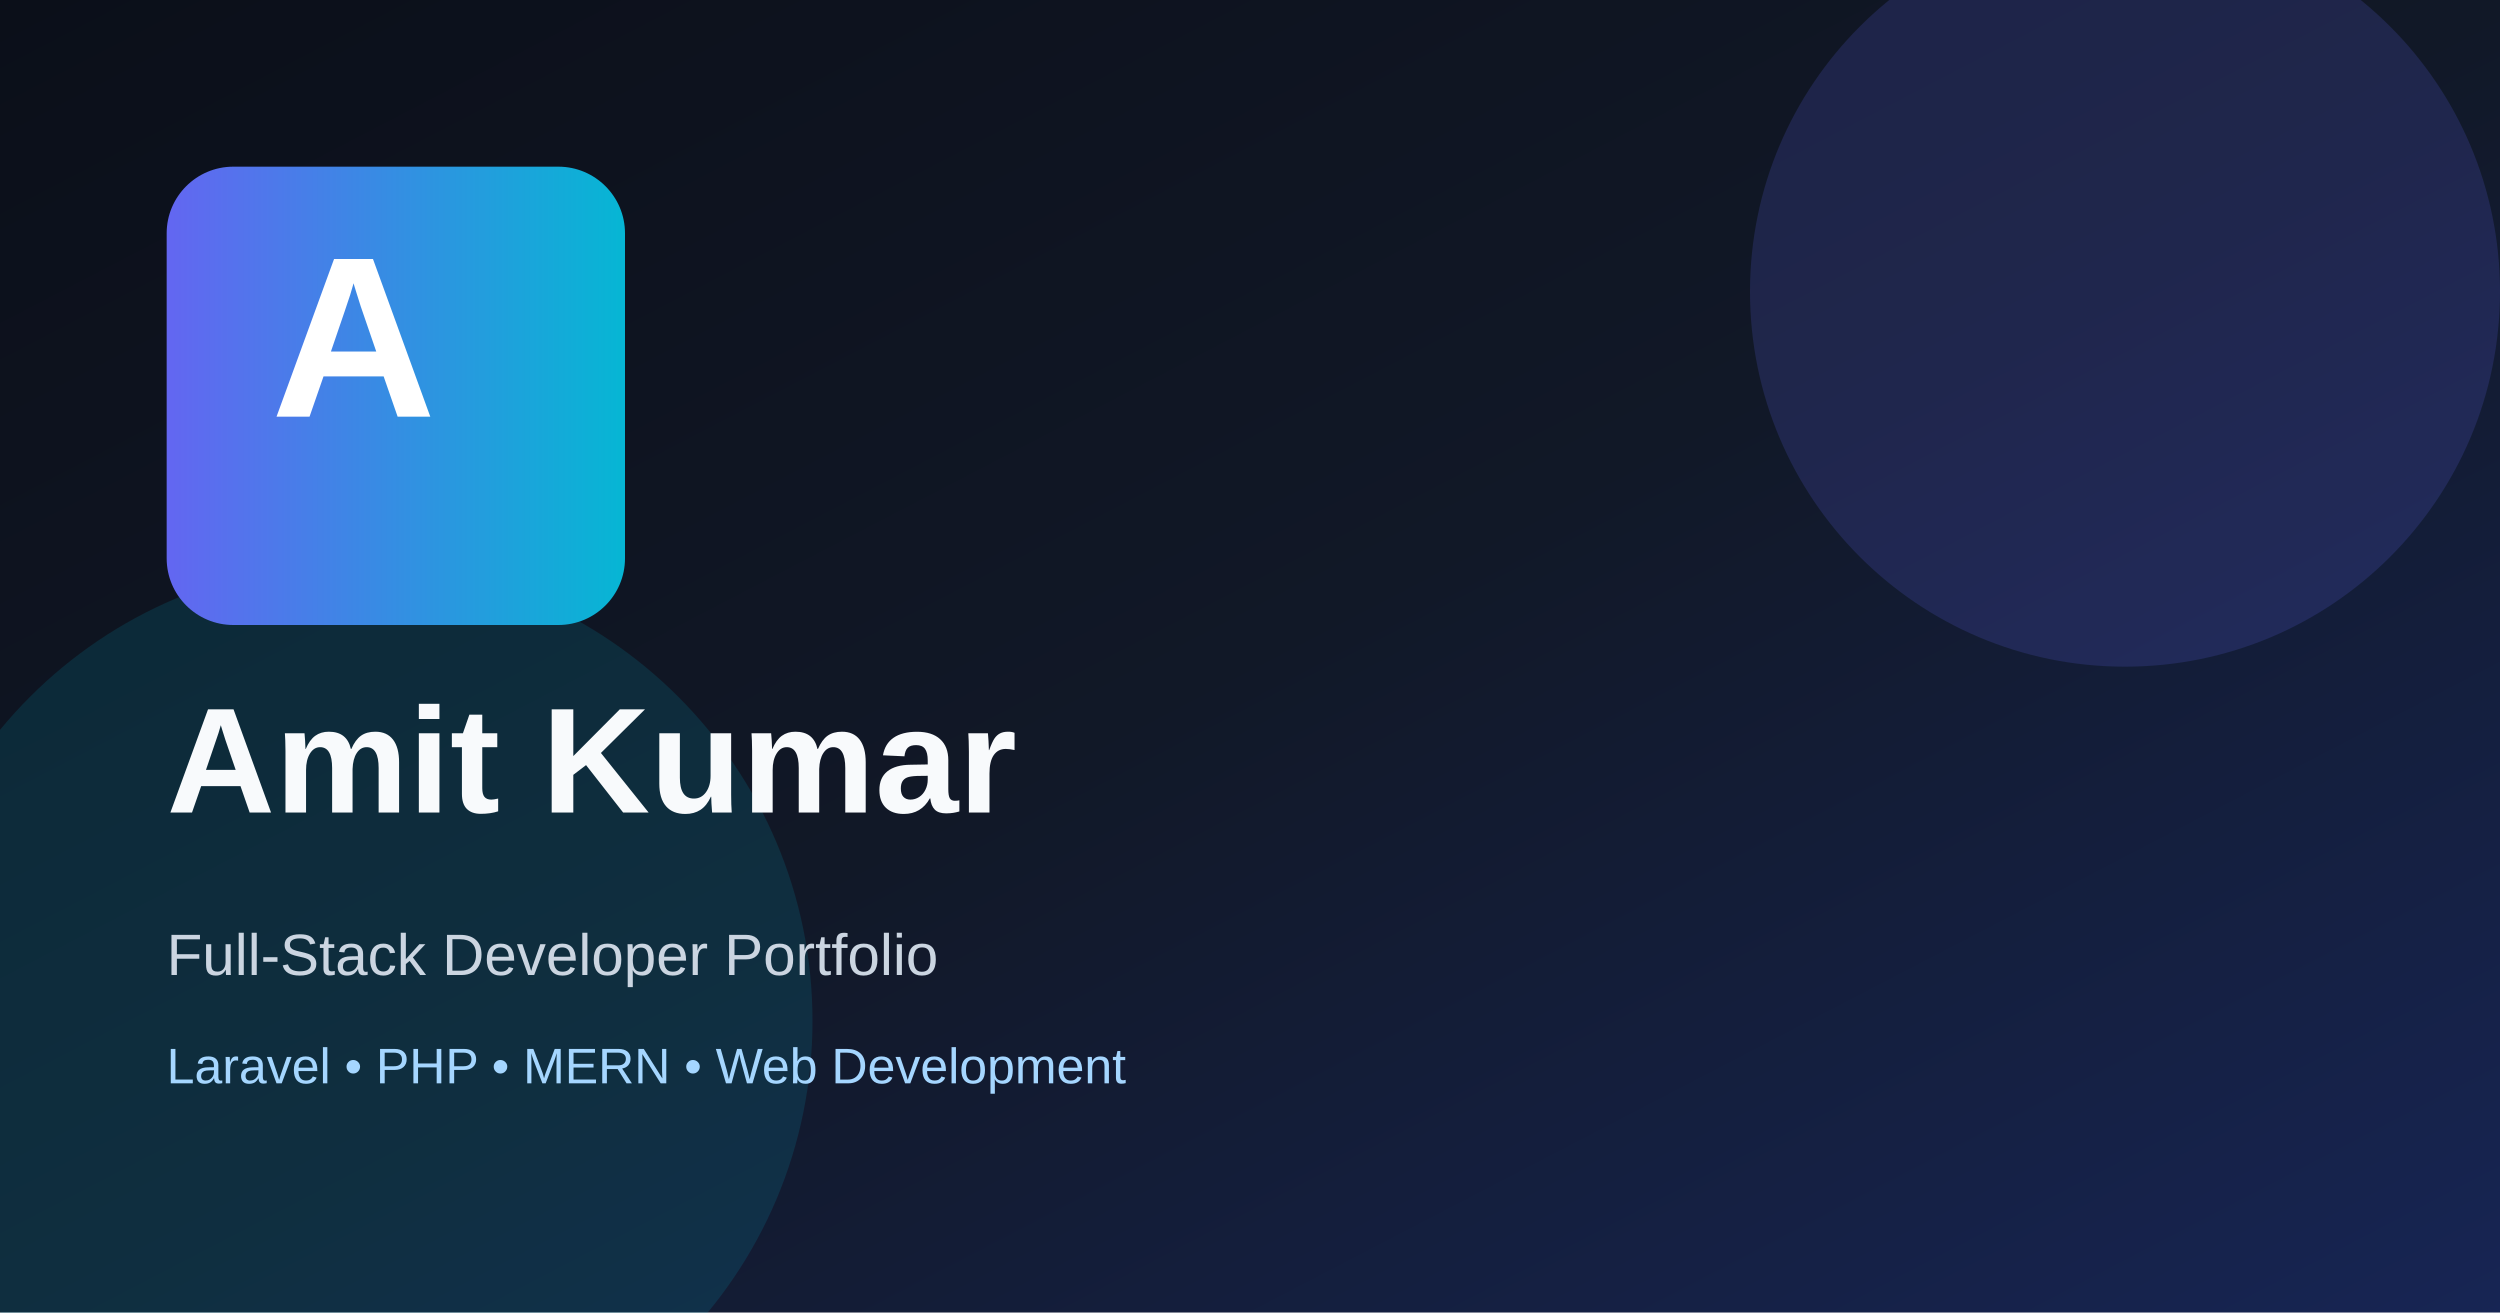
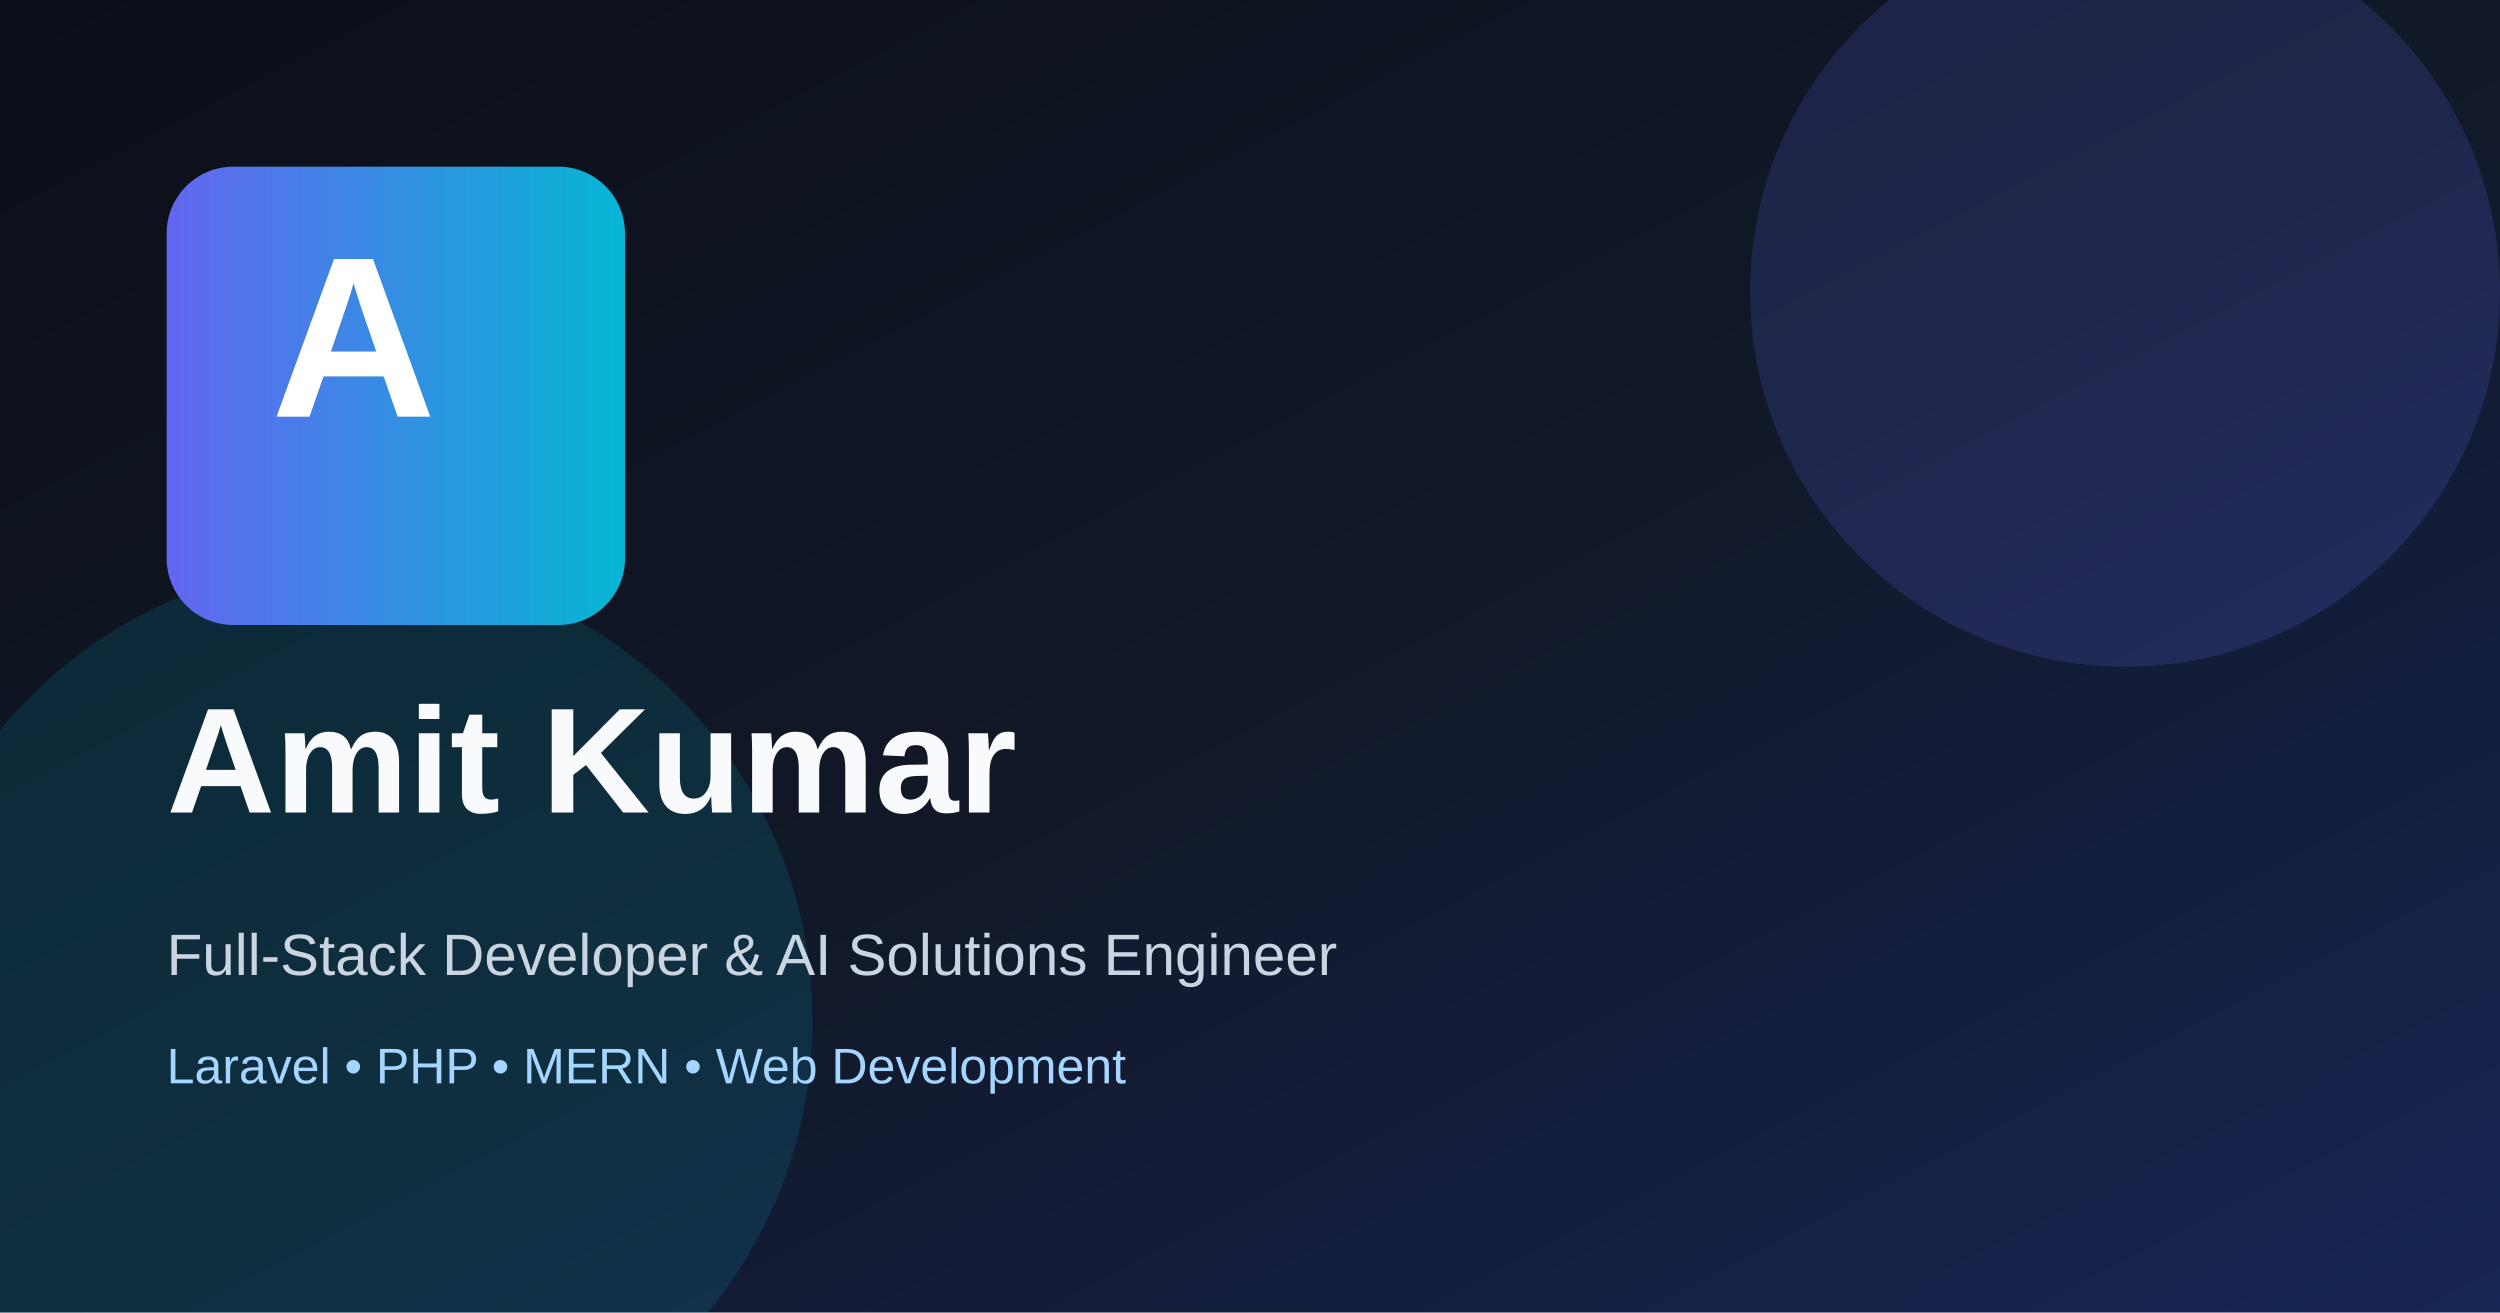
<svg xmlns="http://www.w3.org/2000/svg" width="1200" height="630" viewBox="0 0 1200 630" role="img" aria-label="Amit Kumar Portfolio preview">
  <defs>
    <linearGradient id="bg" x1="0" x2="1" y1="0" y2="1">
      <stop offset="0%" stop-color="#0b0f19" />
      <stop offset="50%" stop-color="#111827" />
      <stop offset="100%" stop-color="#172554" />
    </linearGradient>
    <linearGradient id="accent" x1="0" x2="1">
      <stop offset="0%" stop-color="#6366f1" />
      <stop offset="100%" stop-color="#06b6d4" />
    </linearGradient>
  </defs>
  <rect width="1200" height="630" fill="url(#bg)" />
  <circle cx="1020" cy="140" r="180" fill="rgba(99,102,241,0.18)" />
  <circle cx="170" cy="490" r="220" fill="rgba(6,182,212,0.14)" />
  <rect x="80" y="80" width="220" height="220" rx="32" fill="url(#accent)" />
  <text x="130" y="200" font-family="Arial, sans-serif" font-size="110" font-weight="700" fill="#ffffff">A</text>
  <text x="80" y="390" font-family="Arial, sans-serif" font-size="72" font-weight="700" fill="#f8fafc">Amit Kumar</text>
-   <text x="80" y="468" font-family="Arial, sans-serif" font-size="28" font-weight="500" fill="#cbd5e1">Full-Stack Developer Portfolio</text>
+   <text x="80" y="468" font-family="Arial, sans-serif" font-size="28" font-weight="500" fill="#cbd5e1">Full-Stack Developer &amp; AI Solutions Engineer</text>
  <text x="80" y="520" font-family="Arial, sans-serif" font-size="24" fill="#a5d6ff">Laravel • PHP • MERN • Web Development</text>
</svg>
